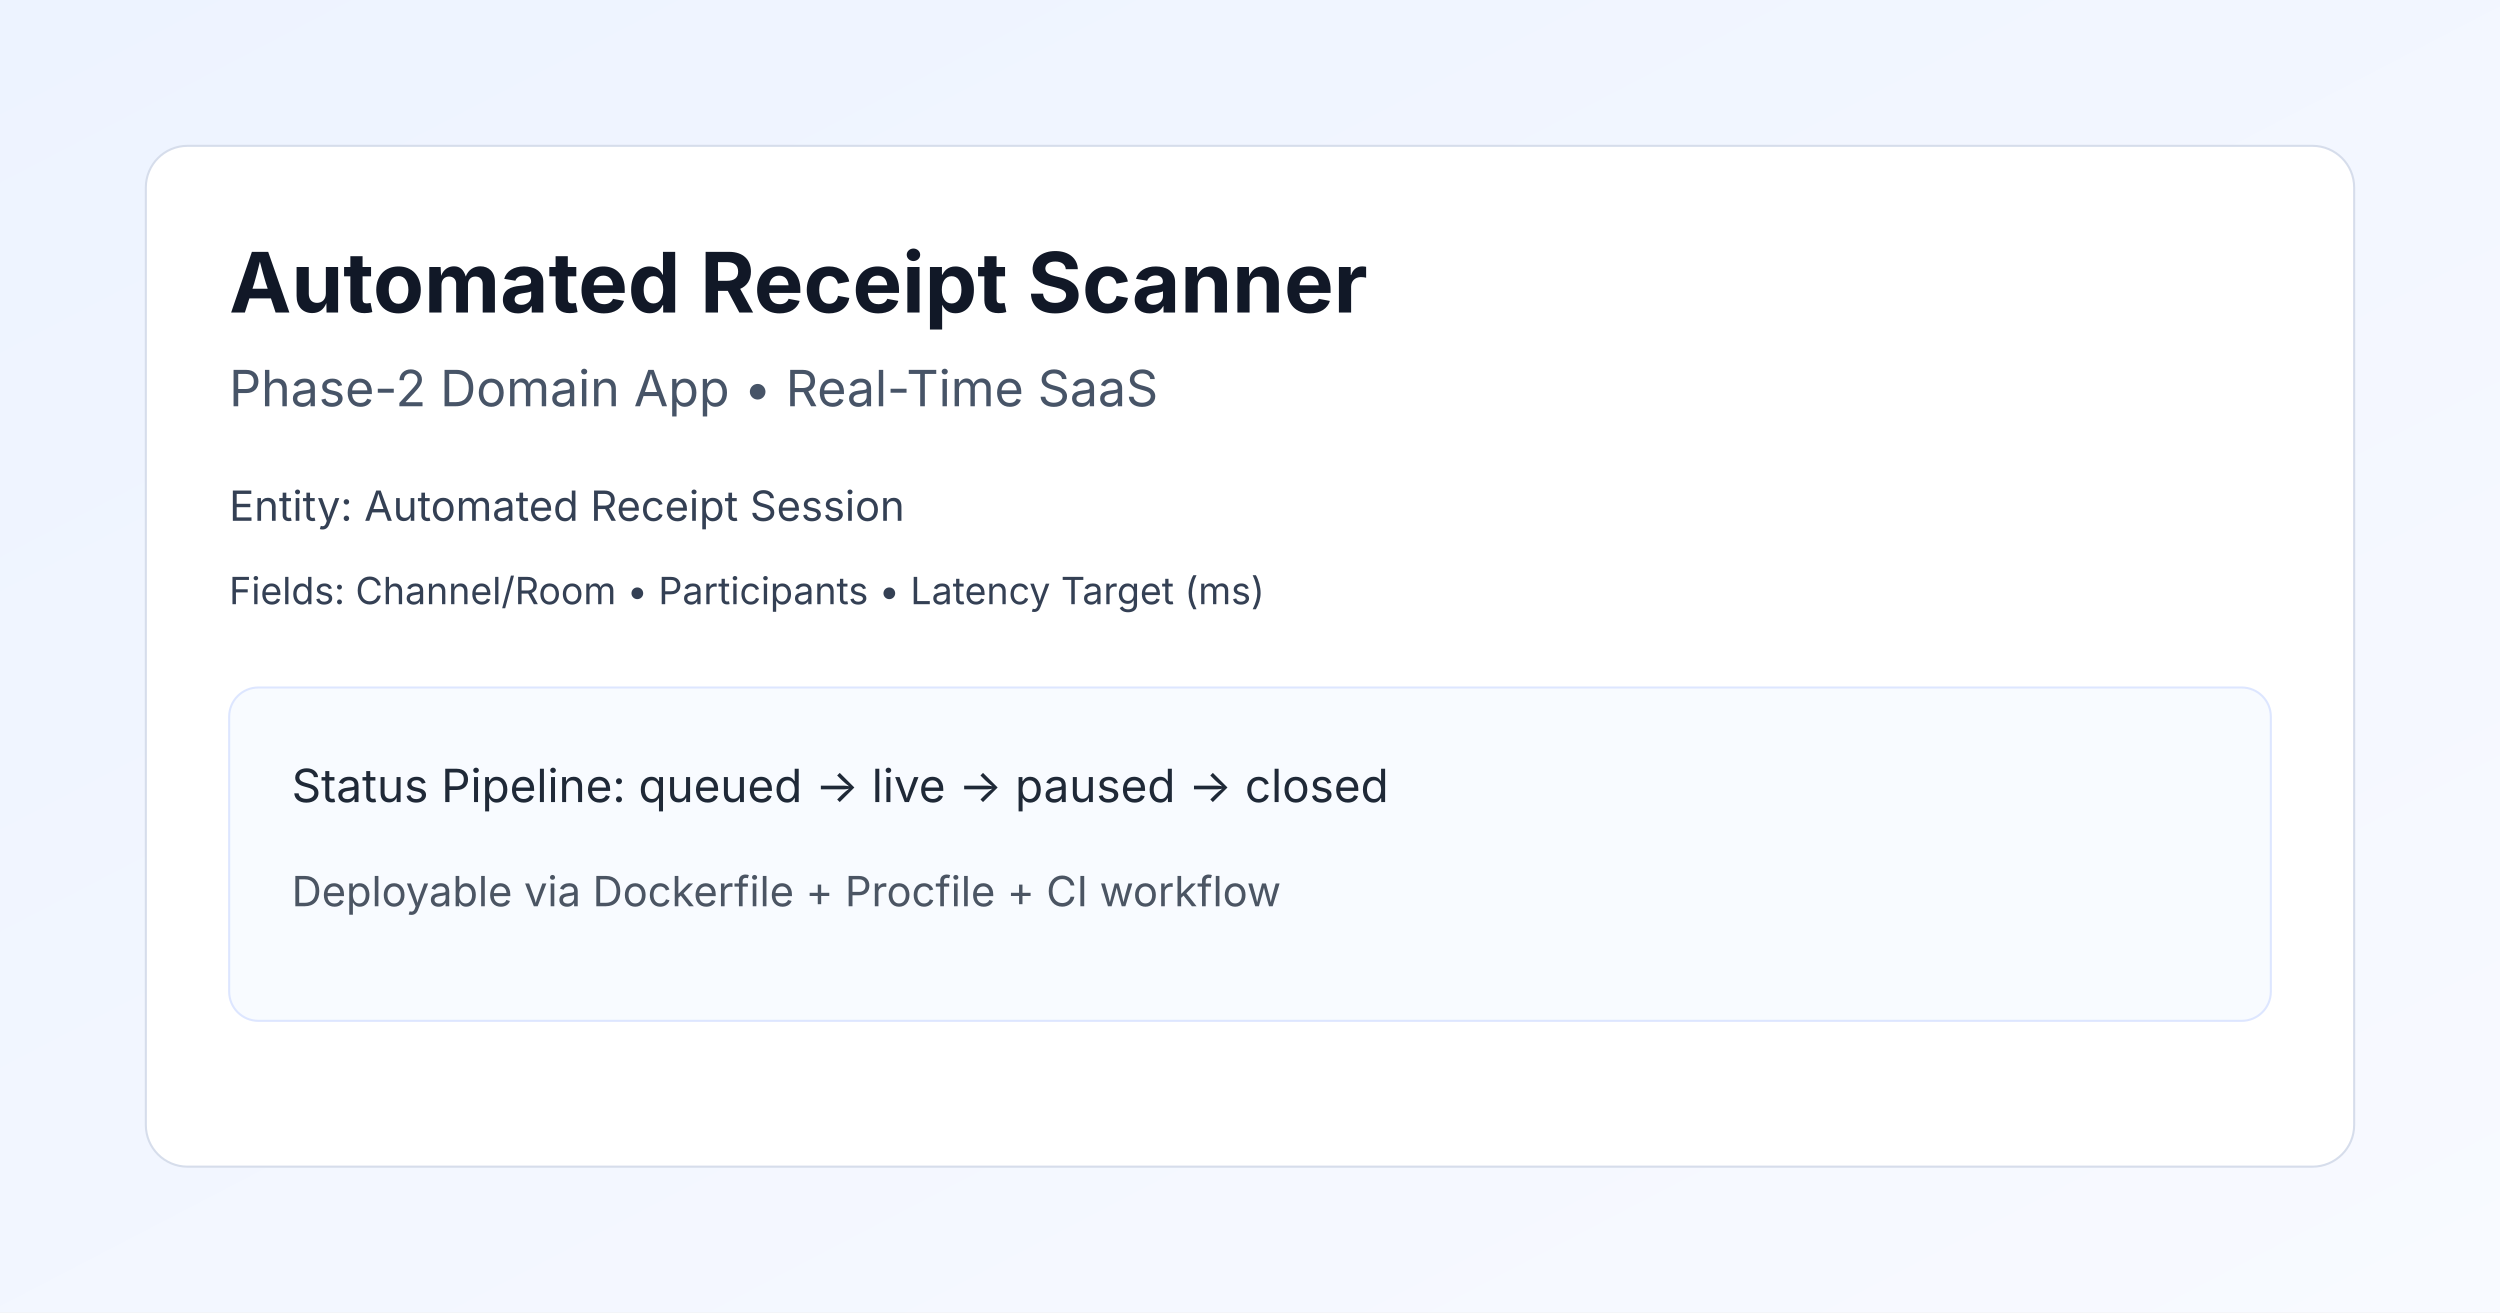
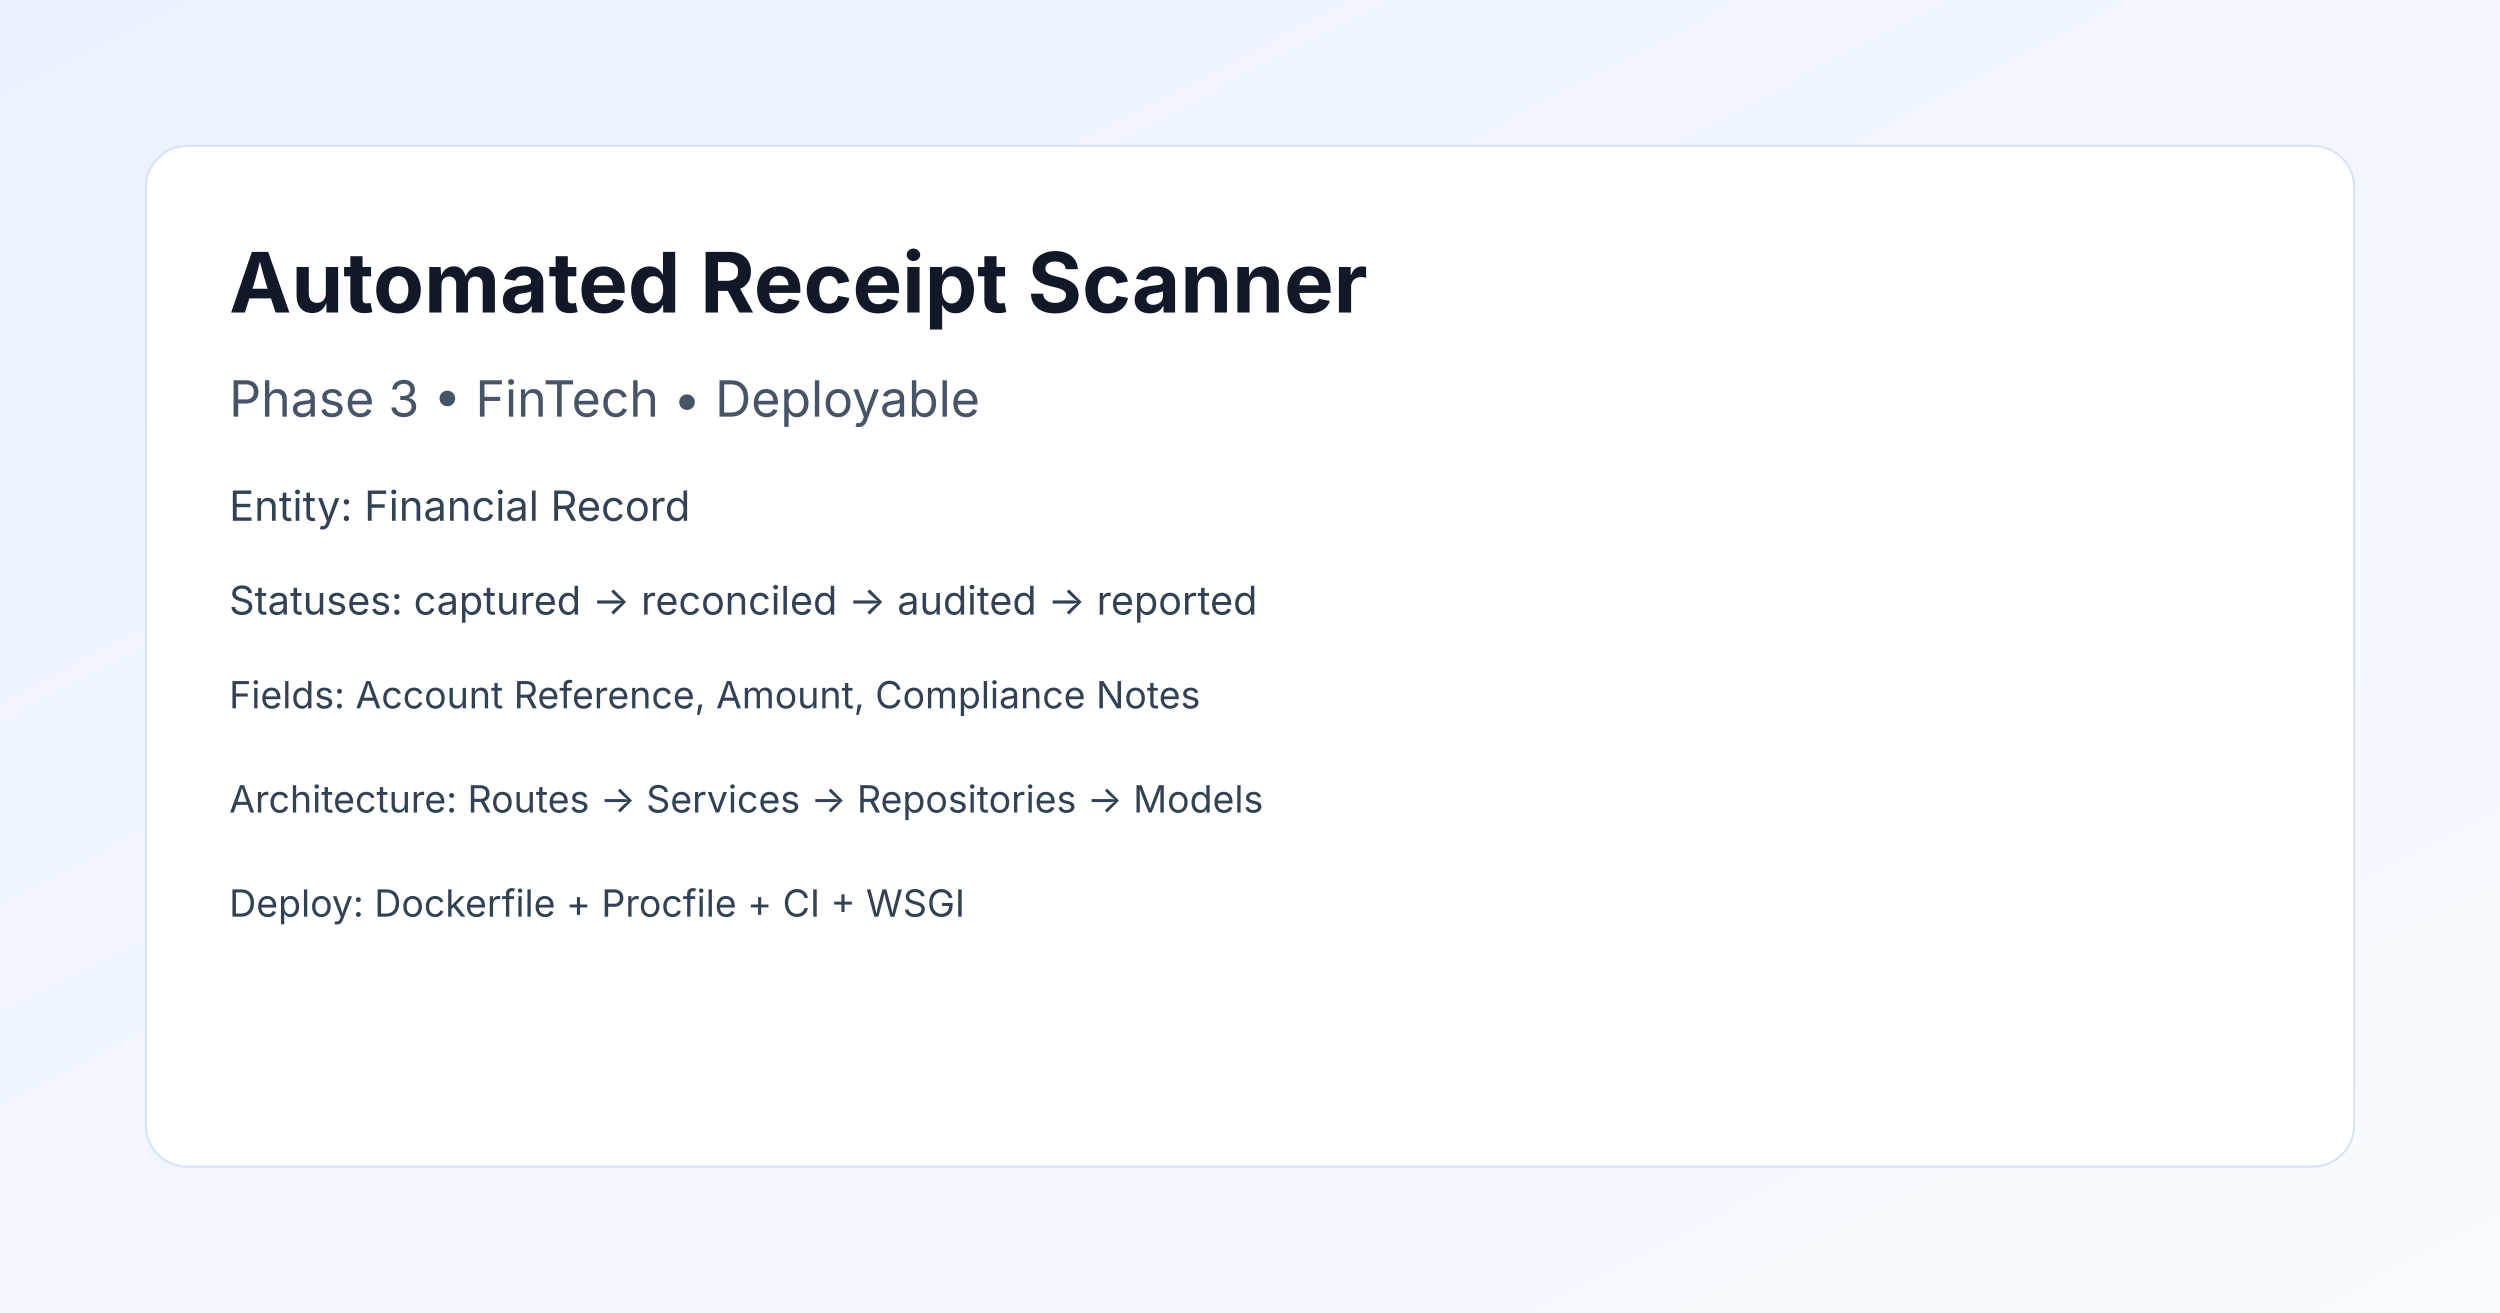
<svg xmlns="http://www.w3.org/2000/svg" width="1200" height="630" viewBox="0 0 1200 630">
  <defs>
    <linearGradient id="bg" x1="0" y1="0" x2="1" y2="1">
-       <stop offset="0%" stop-color="#edf3ff" />
-       <stop offset="100%" stop-color="#f8faff" />
+       <stop offset="0%" stop-color="#ebf2ff" />
+       <stop offset="100%" stop-color="#f8fbff" />
    </linearGradient>
  </defs>
  <rect width="1200" height="630" fill="url(#bg)" />
-   <rect x="70" y="70" width="1060" height="490" rx="20" fill="#fff" stroke="#d6ddeb" />
+   <rect x="70" y="70" width="1060" height="490" rx="20" fill="#ffffff" stroke="#d8e2f7" />
  <text x="110" y="150" font-size="40" font-family="Inter, Arial" fill="#111827" font-weight="700">Automated Receipt Scanner</text>
-   <text x="110" y="195" font-size="24" font-family="Inter, Arial" fill="#475467">Phase-2 Domain App • Real-Time SaaS</text>
-   <text x="110" y="250" font-size="20" font-family="Inter, Arial" fill="#344054">Entity: Automated Receipt Session</text>
-   <text x="110" y="290" font-size="18" font-family="Inter, Arial" fill="#344054">Fields: Channel/Room • Participants • Latency Target (ms)</text>
-   <rect x="110" y="330" width="980" height="160" rx="14" fill="#f8fbff" stroke="#dde6ff" />
-   <text x="140" y="385" font-size="22" font-family="Inter, Arial" fill="#1f2937">Status Pipeline: queued → live → paused → closed</text>
-   <text x="140" y="435" font-size="20" font-family="Inter, Arial" fill="#4b5563">Deployable via Dockerfile + Procfile + CI workflow</text>
+   <text x="110" y="200" font-size="24" font-family="Inter, Arial" fill="#475467">Phase 3 • FinTech • Deployable</text>
+   <text x="110" y="250" font-size="20" font-family="Inter, Arial" fill="#334155">Entity: Financial Record</text>
+   <text x="110" y="295" font-size="19" font-family="Inter, Arial" fill="#334155">Statuses: captured → reconciled → audited → reported</text>
+   <text x="110" y="340" font-size="18" font-family="Inter, Arial" fill="#334155">Fields: Account Reference, Amount, Compliance Notes</text>
+   <text x="110" y="390" font-size="18" font-family="Inter, Arial" fill="#334155">Architecture: Routes → Services → Repositories → Models</text>
+   <text x="110" y="440" font-size="18" font-family="Inter, Arial" fill="#334155">Deploy: Dockerfile + Procfile + CI + WSGI</text>
</svg>
